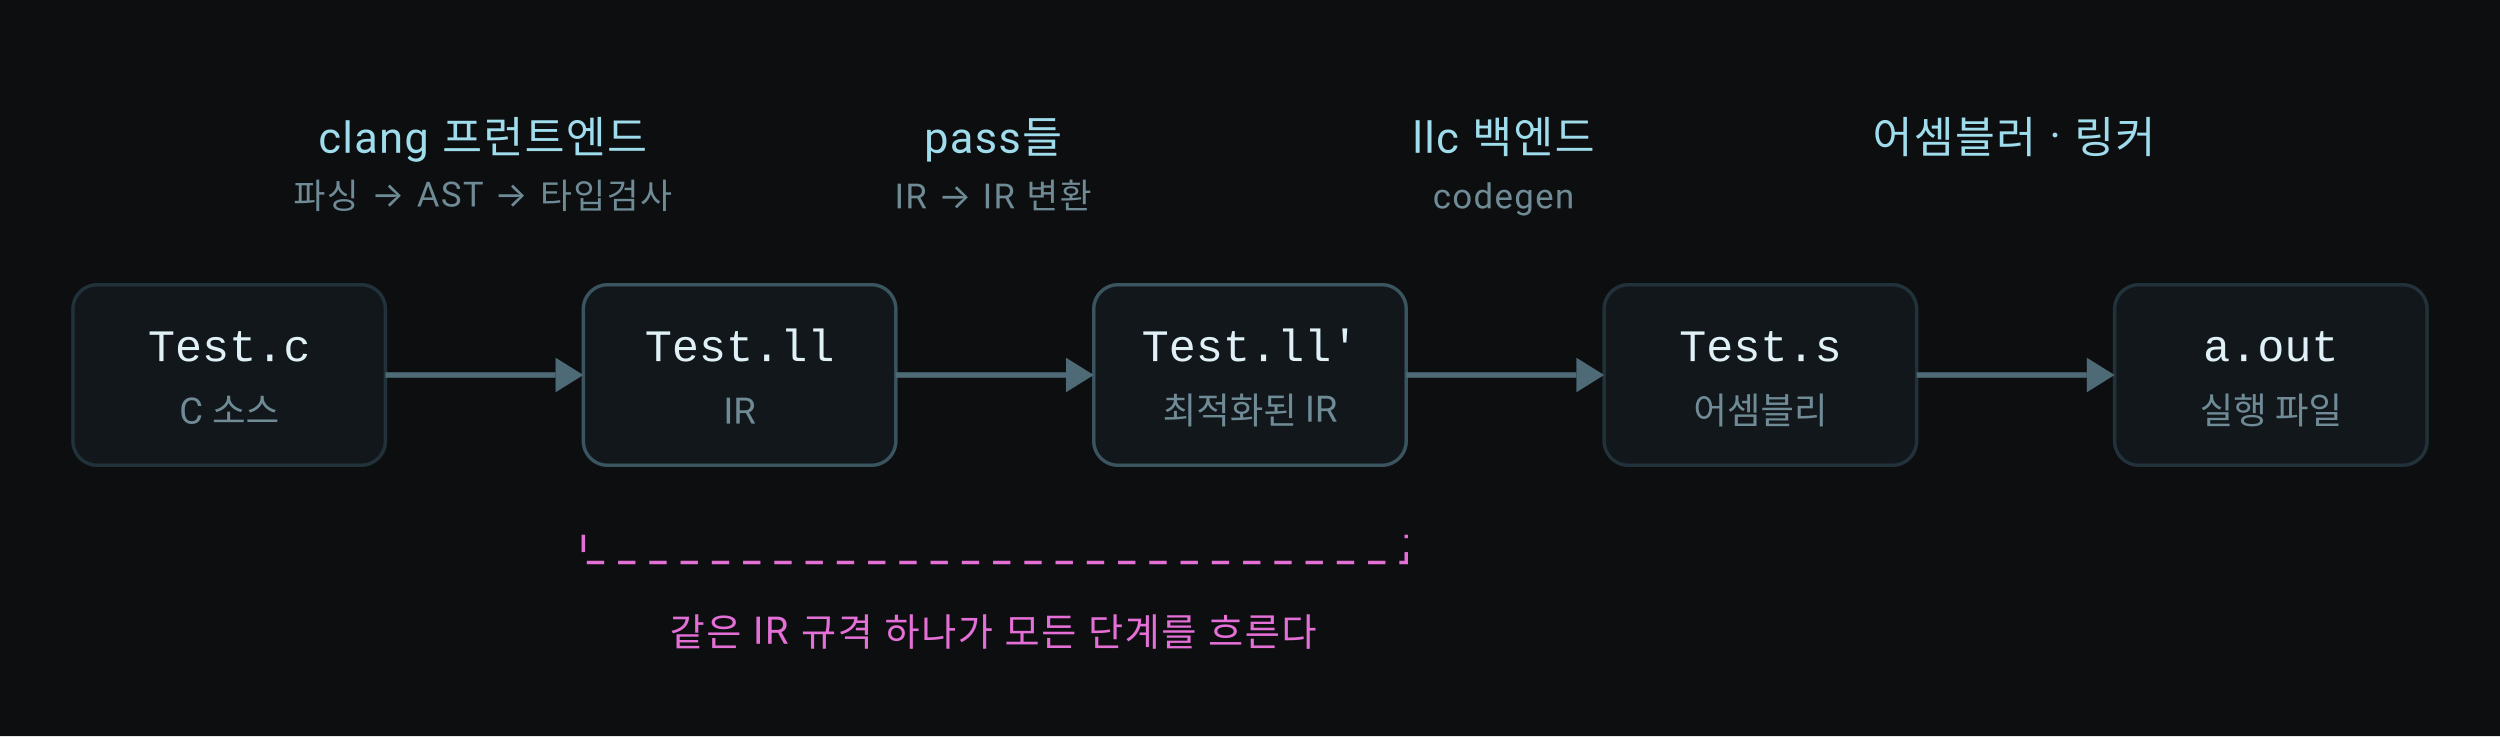
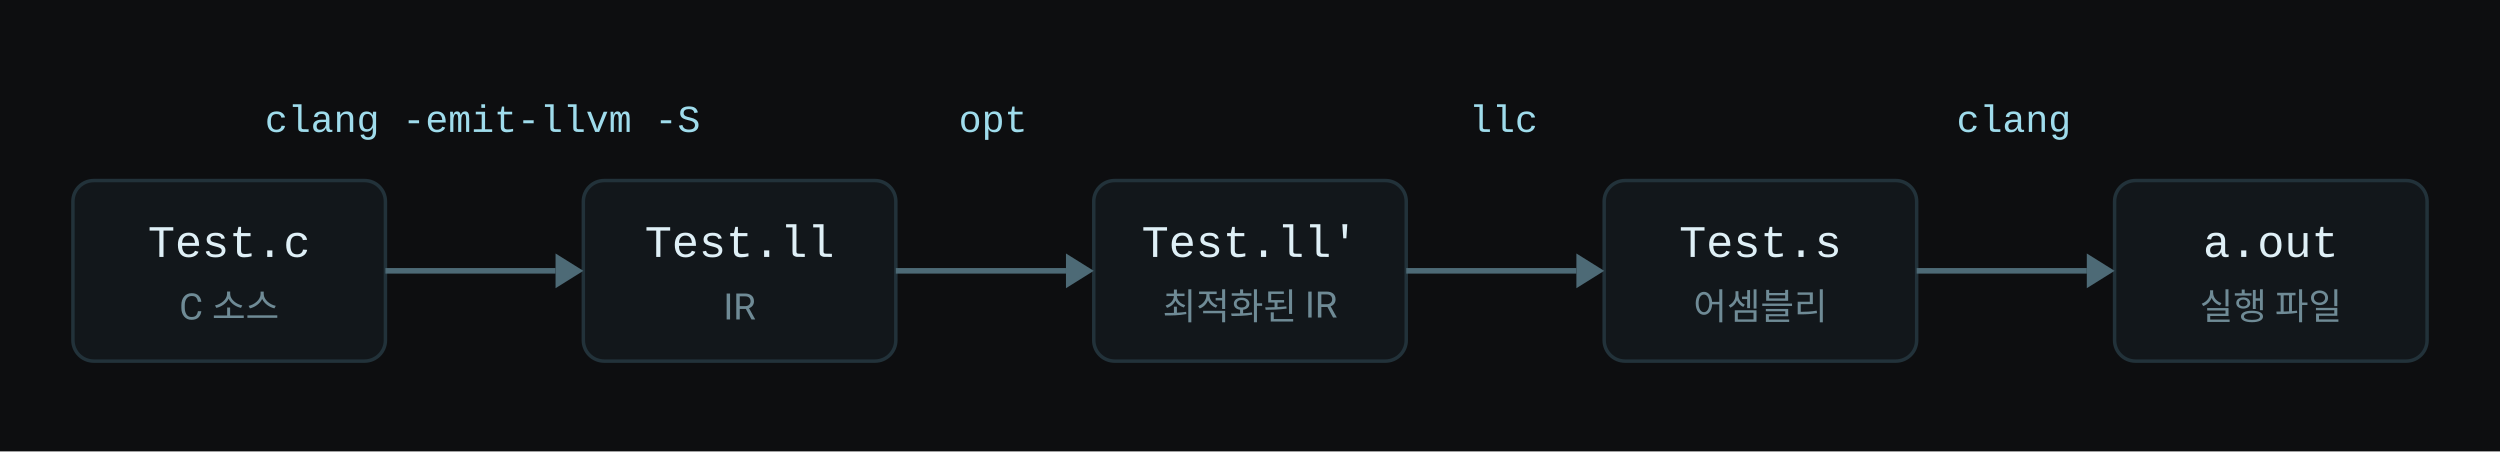
- <svg xmlns="http://www.w3.org/2000/svg" width="720" height="212" viewBox="0 0 720 212" role="img">
+ <svg xmlns="http://www.w3.org/2000/svg" width="720" height="130" viewBox="0 0 720 130" role="img">
  <style>
-     text{font-family:'Roboto','Noto Sans KR',-apple-system,BlinkMacSystemFont,sans-serif;fill:#cfe9f2}
-     .mono{font-family:'SFMono-Regular',Consolas,'Liberation Mono',monospace}
-     .tool{font-size:12.5px;fill:#9fdcec;letter-spacing:.03em}
-     .sub{font-size:10px;fill:#6f8b96;letter-spacing:.04em}
-     .file{font-size:13px;fill:#dff0f7}
-     .tag{font-size:10.5px;fill:#6f8b96}
-     .note{font-size:11px;fill:#e46fd6;letter-spacing:.04em}
+     text{font-family:'SFMono-Regular',Consolas,'Liberation Mono',monospace;fill:#dff0f7}
+     .cmd{font-size:11px;fill:#9fdcec}
+     .file{font-size:13px}
+     .tag{font-size:10.5px;fill:#6f8b96;font-family:'Roboto','Noto Sans KR',-apple-system,sans-serif}
  </style>
-   <rect width="720" height="212" fill="#0d0e10" />
-   <text x="139" y="44" class="tool" text-anchor="middle">clang 프런트엔드</text>
-   <text x="139" y="60" class="sub" text-anchor="middle">파싱 → AST → 타입검사</text>
-   <text x="286" y="44" class="tool" text-anchor="middle">pass들</text>
-   <text x="286" y="60" class="sub" text-anchor="middle">IR → IR 변환</text>
-   <text x="433" y="44" class="tool" text-anchor="middle">llc 백엔드</text>
-   <text x="433" y="60" class="sub" text-anchor="middle">codegen</text>
-   <text x="580" y="44" class="tool" text-anchor="middle">어셈블러 · 링커</text>
+   <rect width="720" height="130" fill="#0d0e10" />
+   <text x="139" y="38" class="cmd" text-anchor="middle">clang -emit-llvm -S</text>
+   <text x="286" y="38" class="cmd" text-anchor="middle">opt</text>
+   <text x="433" y="38" class="cmd" text-anchor="middle">llc</text>
+   <text x="580" y="38" class="cmd" text-anchor="middle">clang</text>
  <g>
-     <rect x="21" y="82" width="90" height="52" rx="7" fill="#12171b" stroke="#22323a" />
-     <text x="66" y="104" class="file mono" text-anchor="middle">Test.c</text>
-     <text x="66" y="122" class="tag" text-anchor="middle">C 소스</text>
-     <rect x="168" y="82" width="90" height="52" rx="7" fill="#12171b" stroke="#3a5560" />
-     <text x="213" y="104" class="file mono" text-anchor="middle">Test.ll</text>
-     <text x="213" y="122" class="tag" text-anchor="middle">IR</text>
-     <rect x="315" y="82" width="90" height="52" rx="7" fill="#12171b" stroke="#3a5560" />
-     <text x="360" y="104" class="file mono" text-anchor="middle">Test.ll'</text>
-     <text x="360" y="122" class="tag" text-anchor="middle">최적화된 IR</text>
-     <rect x="462" y="82" width="90" height="52" rx="7" fill="#12171b" stroke="#22323a" />
-     <text x="507" y="104" class="file mono" text-anchor="middle">Test.s</text>
-     <text x="507" y="122" class="tag" text-anchor="middle">어셈블리</text>
-     <rect x="609" y="82" width="90" height="52" rx="7" fill="#12171b" stroke="#22323a" />
-     <text x="654" y="104" class="file mono" text-anchor="middle">a.out</text>
-     <text x="654" y="122" class="tag" text-anchor="middle">실행 파일</text>
+     <rect x="21" y="52" width="90" height="52" rx="6" fill="#12171b" stroke="#22323a" />
+     <text x="66" y="74" class="file" text-anchor="middle">Test.c</text>
+     <text x="66" y="92" class="tag" text-anchor="middle">C 소스</text>
+     <rect x="168" y="52" width="90" height="52" rx="6" fill="#12171b" stroke="#22323a" />
+     <text x="213" y="74" class="file" text-anchor="middle">Test.ll</text>
+     <text x="213" y="92" class="tag" text-anchor="middle">IR</text>
+     <rect x="315" y="52" width="90" height="52" rx="6" fill="#12171b" stroke="#22323a" />
+     <text x="360" y="74" class="file" text-anchor="middle">Test.ll'</text>
+     <text x="360" y="92" class="tag" text-anchor="middle">최적화된 IR</text>
+     <rect x="462" y="52" width="90" height="52" rx="6" fill="#12171b" stroke="#22323a" />
+     <text x="507" y="74" class="file" text-anchor="middle">Test.s</text>
+     <text x="507" y="92" class="tag" text-anchor="middle">어셈블리</text>
+     <rect x="609" y="52" width="90" height="52" rx="6" fill="#12171b" stroke="#22323a" />
+     <text x="654" y="74" class="file" text-anchor="middle">a.out</text>
+     <text x="654" y="92" class="tag" text-anchor="middle">실행 파일</text>
  </g>
  <g stroke="#4d6a76" stroke-width="1.6">
-     <line x1="111" y1="108" x2="160" y2="108" />
-     <line x1="258" y1="108" x2="307" y2="108" />
-     <line x1="405" y1="108" x2="454" y2="108" />
-     <line x1="552" y1="108" x2="601" y2="108" />
+     <line x1="111" y1="78" x2="160" y2="78" />
+     <line x1="258" y1="78" x2="307" y2="78" />
+     <line x1="405" y1="78" x2="454" y2="78" />
+     <line x1="552" y1="78" x2="601" y2="78" />
  </g>
  <g fill="#4d6a76">
-     <path d="M160 103L168 108L160 113Z" />
-     <path d="M307 103L315 108L307 113Z" />
-     <path d="M454 103L462 108L454 113Z" />
-     <path d="M601 103L609 108L601 113Z" />
+     <path d="M160 73L168 78L160 83Z" />
+     <path d="M307 73L315 78L307 83Z" />
+     <path d="M454 73L462 78L454 83Z" />
+     <path d="M601 73L609 78L601 83Z" />
  </g>
-   <path d="M168 154 v8 h237 v-8" fill="none" stroke="#e46fd6" stroke-dasharray="5 4" />
-   <text x="286" y="186" class="note" text-anchor="middle">같은 IR 규격 하나가 모든 단계를 흐른다</text>
</svg>
